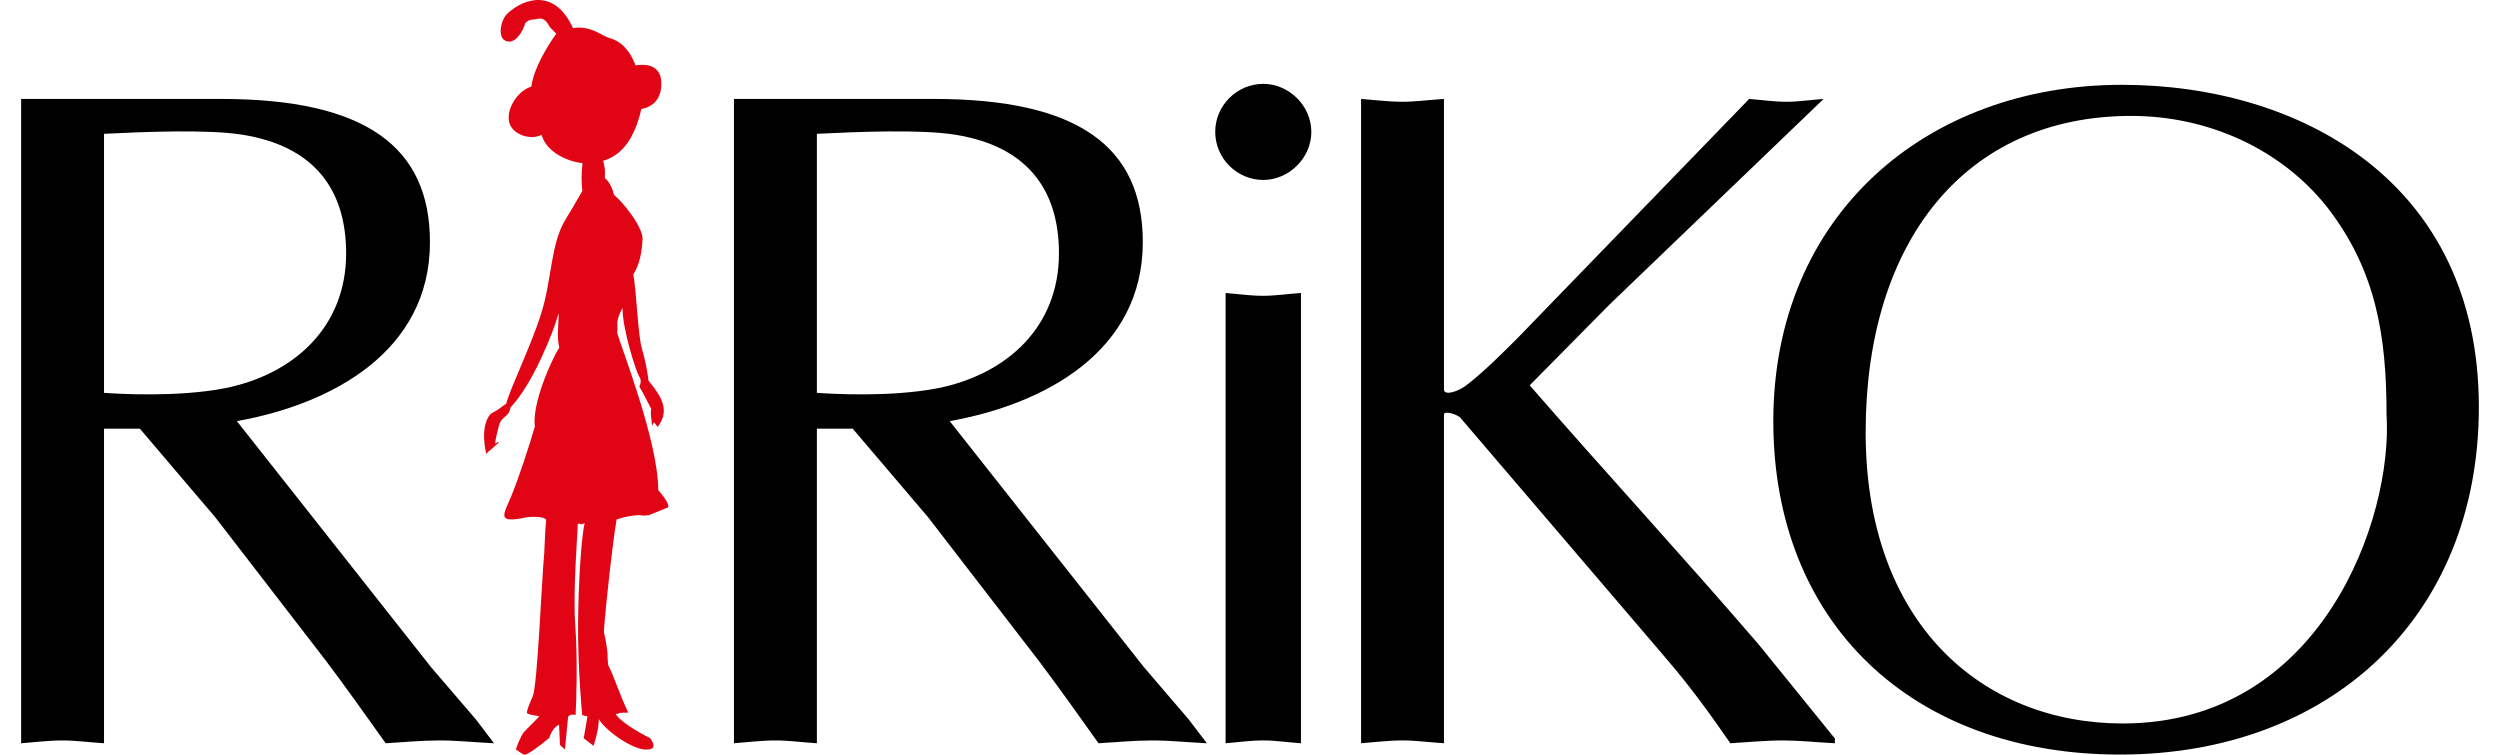
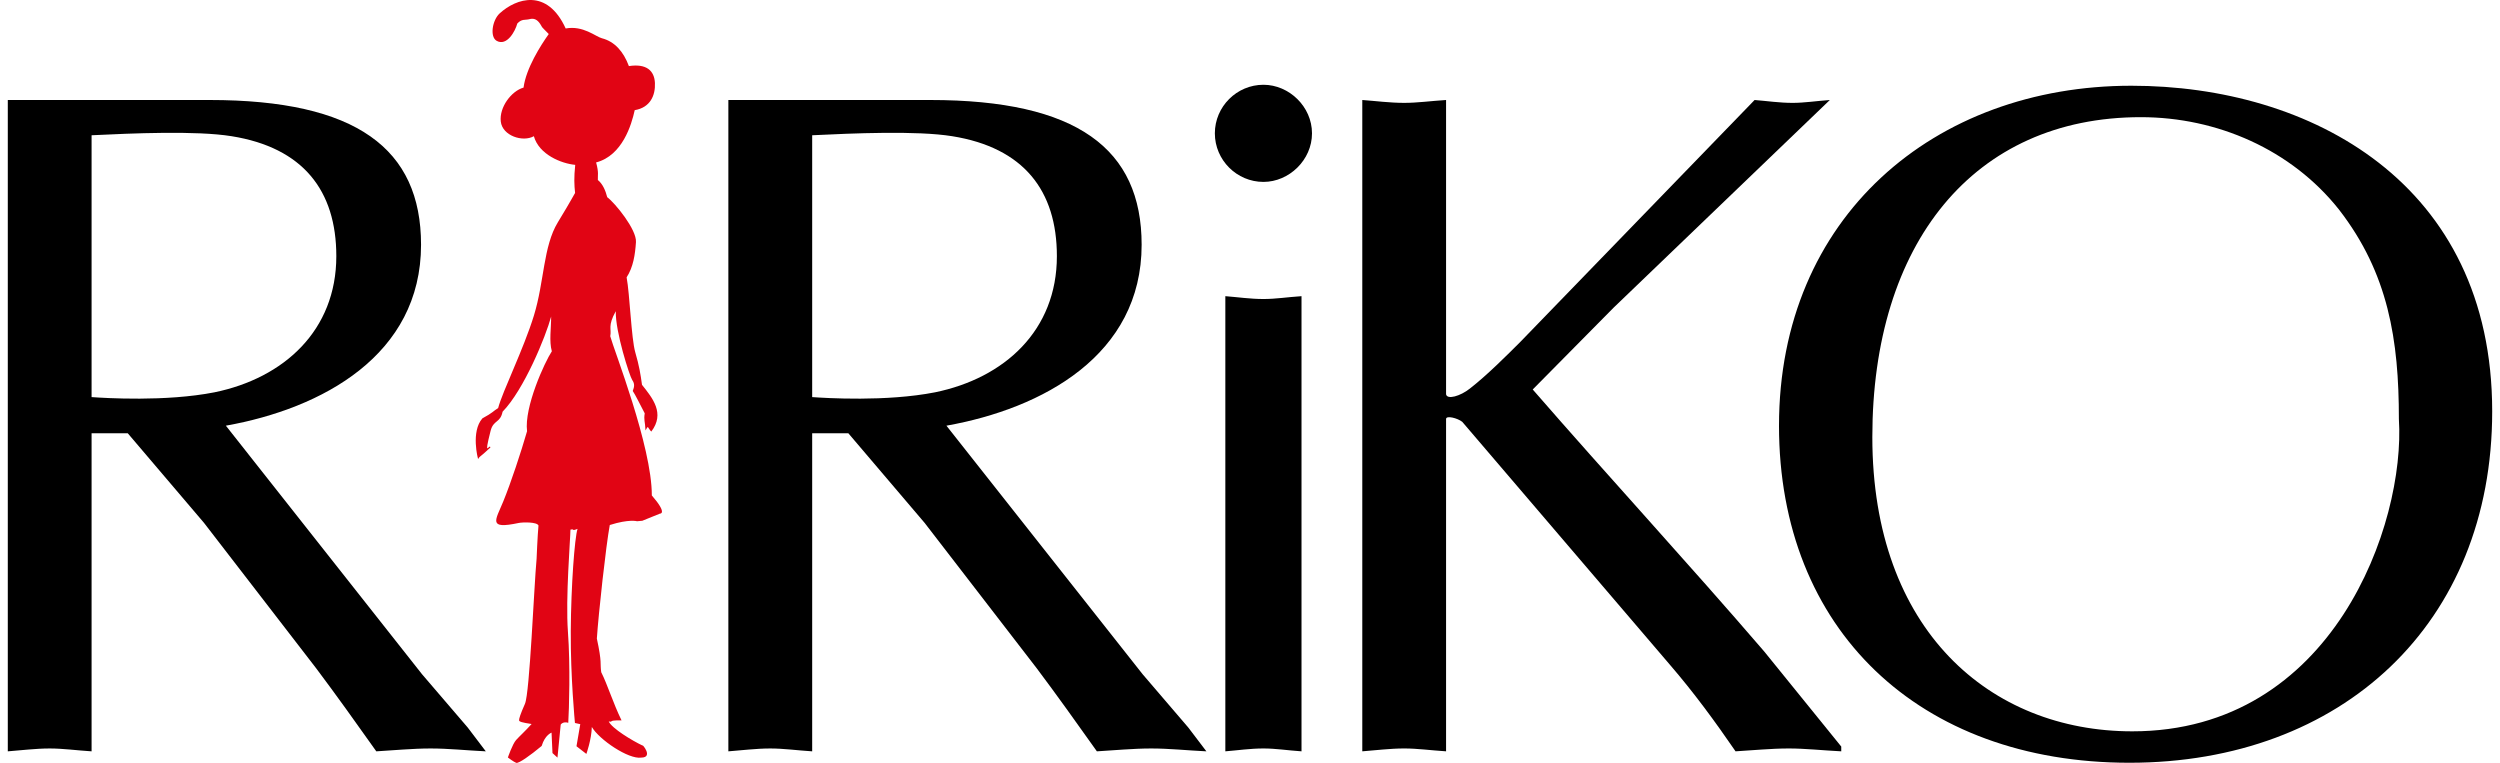
- <svg xmlns="http://www.w3.org/2000/svg" id="b" width="106px" height="32px" viewBox="0 0 301.14 92.474">
+ <svg xmlns="http://www.w3.org/2000/svg" id="b" width="213px" height="65px" viewBox="0 0 301.14 92.474">
  <g id="c">
    <path d="m0,12.121h24.469c17.773,0,25.622,5.89,25.622,17.546,0,13.39-12.002,19.851-23.659,21.931l23.776,30.124,5.541,6.463,2.19,2.886c-2.421-.117-4.501-.347-6.695-.347s-4.501.229-6.577.347c-2.538-3.576-4.846-6.812-7.271-10.042l-13.62-17.66-9.232-10.848h-4.388v38.55c-1.847-.117-3.462-.347-5.076-.347-1.732,0-3.465.229-5.08.347V12.121h0Zm10.156,36.012c1.614.117,9.002.578,14.891-.579,8.424-1.729,14.774-7.5,14.774-16.503,0-7.962-4.043-13.157-12.697-14.542-4.271-.693-12.119-.349-16.968-.114v31.738h0Z" />
    <path d="m87.341,12.121h24.473c17.773,0,25.621,5.89,25.621,17.546,0,13.39-12.001,19.851-23.662,21.931l23.78,30.124,5.537,6.463,2.194,2.886c-2.425-.117-4.502-.347-6.695-.347s-4.501.229-6.578.347c-2.541-3.576-4.849-6.812-7.274-10.042l-13.616-17.66-9.233-10.848h-4.387v38.55c-1.847-.117-3.462-.347-5.08-.347-1.728,0-3.461.229-5.08.347V12.121h0Zm10.16,36.012c1.614.117,9.002.578,14.887-.579,8.428-1.729,14.774-7.5,14.774-16.503,0-7.962-4.04-13.157-12.694-14.542-4.269-.693-12.122-.349-16.967-.114v31.738h0Z" />
    <path d="m156.814,91.07c-1.732-.117-3.117-.347-4.615-.347-1.619,0-3.117.229-4.618.347v-55.17c1.501.114,2.999.344,4.618.344,1.498,0,2.883-.229,4.615-.344v55.17h0Zm-4.615-69.021c-3.234,0-5.889-2.653-5.889-5.889s2.654-5.885,5.889-5.885c3.113,0,5.886,2.654,5.886,5.885s-2.772,5.889-5.886,5.889h0Z" />
    <path d="m194.651,37.285l-9.811,9.925c9.233,10.621,18.814,21.007,28.047,31.743l9.35,11.539v.578c-2.308-.117-4.389-.347-6.348-.347-2.193,0-4.388.229-6.464.347-2.538-3.693-5.08-7.156-7.966-10.504l-25.159-29.433c-.575-.459-1.964-.806-1.964-.345v40.281c-1.846-.117-3.461-.347-5.075-.347-1.733,0-3.465.229-5.08.347V12.121c1.615.117,3.348.348,5.08.348,1.614,0,3.229-.231,5.075-.348v35.667c.117.693,1.732.232,2.887-.69,2.08-1.619,4.501-4.041,6.118-5.66l28.392-29.316c1.501.117,3.003.348,4.618.348,1.384,0,2.886-.231,4.501-.348l-26.201,25.164h0Z" />
    <path d="m214.692,51.597c0-25.278,18.814-41.205,42.707-41.205,21.692,0,43.74,11.771,43.74,39.474,0,25.739-18.239,42.589-43.971,42.589-25.509,0-42.477-16.158-42.477-40.857h0Zm67.871-26.201c-5.772-7.273-14.777-11.194-24.01-11.194-20.317,0-32.549,15.348-32.549,38.779s14.31,35.665,31.508,35.665c24.355,0,33.123-25.161,32.317-37.857,0-9.581-1.268-17.66-7.267-25.393h0Z" />
    <path d="m59.254,4.945c-.846-.469-.534-2.497.37-3.325,1.996-1.824,5.754-3.094,7.998,1.831,2.121-.388,3.63.989,4.388,1.186,1.554.4,2.619,1.612,3.274,3.375,2.124-.327,3.088.552,3.157,2.051.065,1.496-.56,2.974-2.45,3.289-.385,1.75-1.483,5.501-4.681,6.338.345,1.253.186,1.551.212,2.129.602.491.927,1.284,1.136,2.083.956.71,3.589,3.94,3.483,5.447-.102,1.509-.322,3.02-1.132,4.27.381,2.002.567,7.427,1.047,9.077.48,1.656.646,2.689.817,3.948,1.285,1.619,2.816,3.458,1.124,5.67-.483-.498-.326-.85-.699-.14-.052-1.152-.228-1.203-.096-2.075-.567-1.074-1.143-2.261-1.45-2.708.205-.529.249-.879-.062-1.325-.308-.447-2.058-5.855-1.996-8.346-1.014,1.839-.483,2.103-.67,3.035.418,1.601,5.055,13.346,5.04,19.298,1.966,2.264.984,2.205.984,2.205l-2.135.864-.638.059s-.974-.285-3.307.457c-.465,2.505-1.362,10.691-1.567,13.763.655,3.032.362,2.93.531,4.078.765,1.525,1.442,3.75,2.461,5.84-1.963-.025-.795.269-1.553.13.384.845,2.86,2.339,4.12,2.93-.106-.247,1.337,1.428-.165,1.452-1.549.242-5.128-2.192-6.003-3.713-.047,1.56-.663,3.267-.663,3.267l-1.197-.931.458-2.676-.645-.144s-.542-5.582-.506-11.129c.037-5.55.466-11.288.82-12.401-.795.325-.293-.044-.86.098-.007,1.155-.605,8.289-.304,12.379.304,4.088.139,9.41.04,11.031-.645-.2-.916.218-.916.218l-.392,4.001-.605-.549-.113-2.478s-.795.267-1.197,1.614c-1.392,1.162-2.791,2.15-3.084,2.048-.293-.102-1.011-.649-1.011-.649,0,0,.56-1.641,1-2.124.439-.483.996-.969,1.875-1.934-1.161-.178-1.513-.278-1.52-.454-.012-.171.139-.698.714-1.995.578-1.296,1.099-14.273,1.41-17.569,0,0,.117-2.886.23-4.038-.172-.462-1.963-.408-2.406-.312-3.798.806-2.791-.332-1.854-2.63.935-2.295,2.128-5.911,2.875-8.489-.366-2.926,2.14-8.383,3.004-9.693-.345-1.199-.077-2.825-.085-4.209-.641,2.395-3.292,8.875-5.885,11.533-.282,1.399-1.113.968-1.454,2.322-.891,3.512-.106,1.445-.026,2.021-1.494,1.395-1.168.918-1.494,1.395,0,0-.9-3.306.527-4.932,1.297-.696,1.289-.869,1.905-1.243.542-2.046,3.083-7.13,4.343-11.231,1.257-4.101,1.121-8.372,2.894-11.285,1.772-2.91,1.927-3.32,2.092-3.562-.103-.974-.144-1.843.017-3.405-1.685-.159-4.391-1.245-5.014-3.473-1.352.757-3.816-.056-4.01-1.779-.194-1.726,1.278-3.699,2.761-4.114.297-2.324,2.077-5.12,3.055-6.492-1.15-1.162-.666-.664-1.04-1.224-.37-.562-.784-.718-1.297-.578-.513.139-.927-.073-1.476.529-.249.936-1.267,2.791-2.509,2.095h0Z" fill="#e10414" />
  </g>
</svg>
